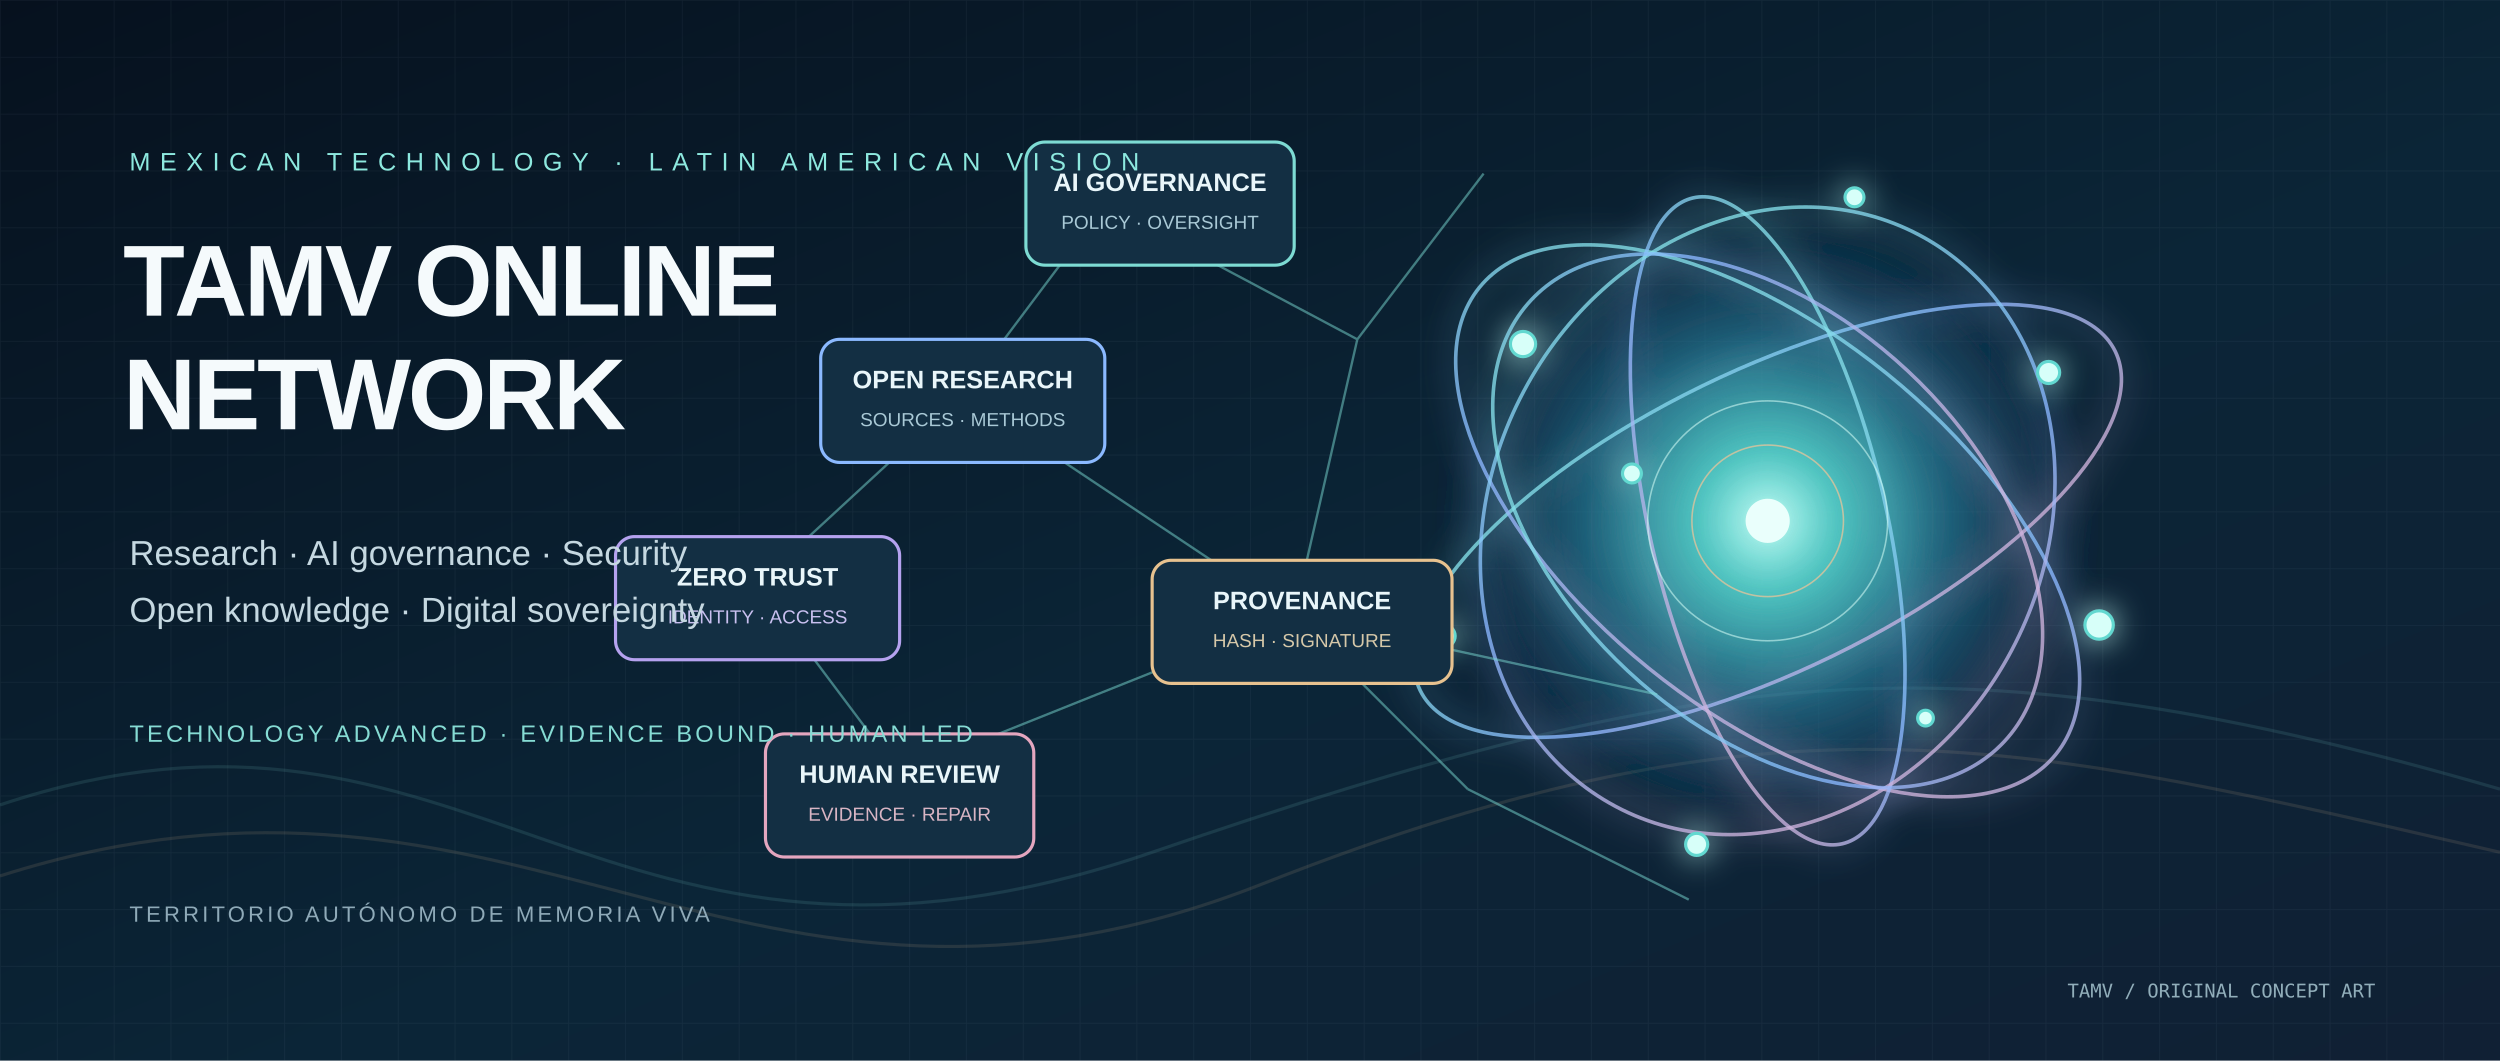
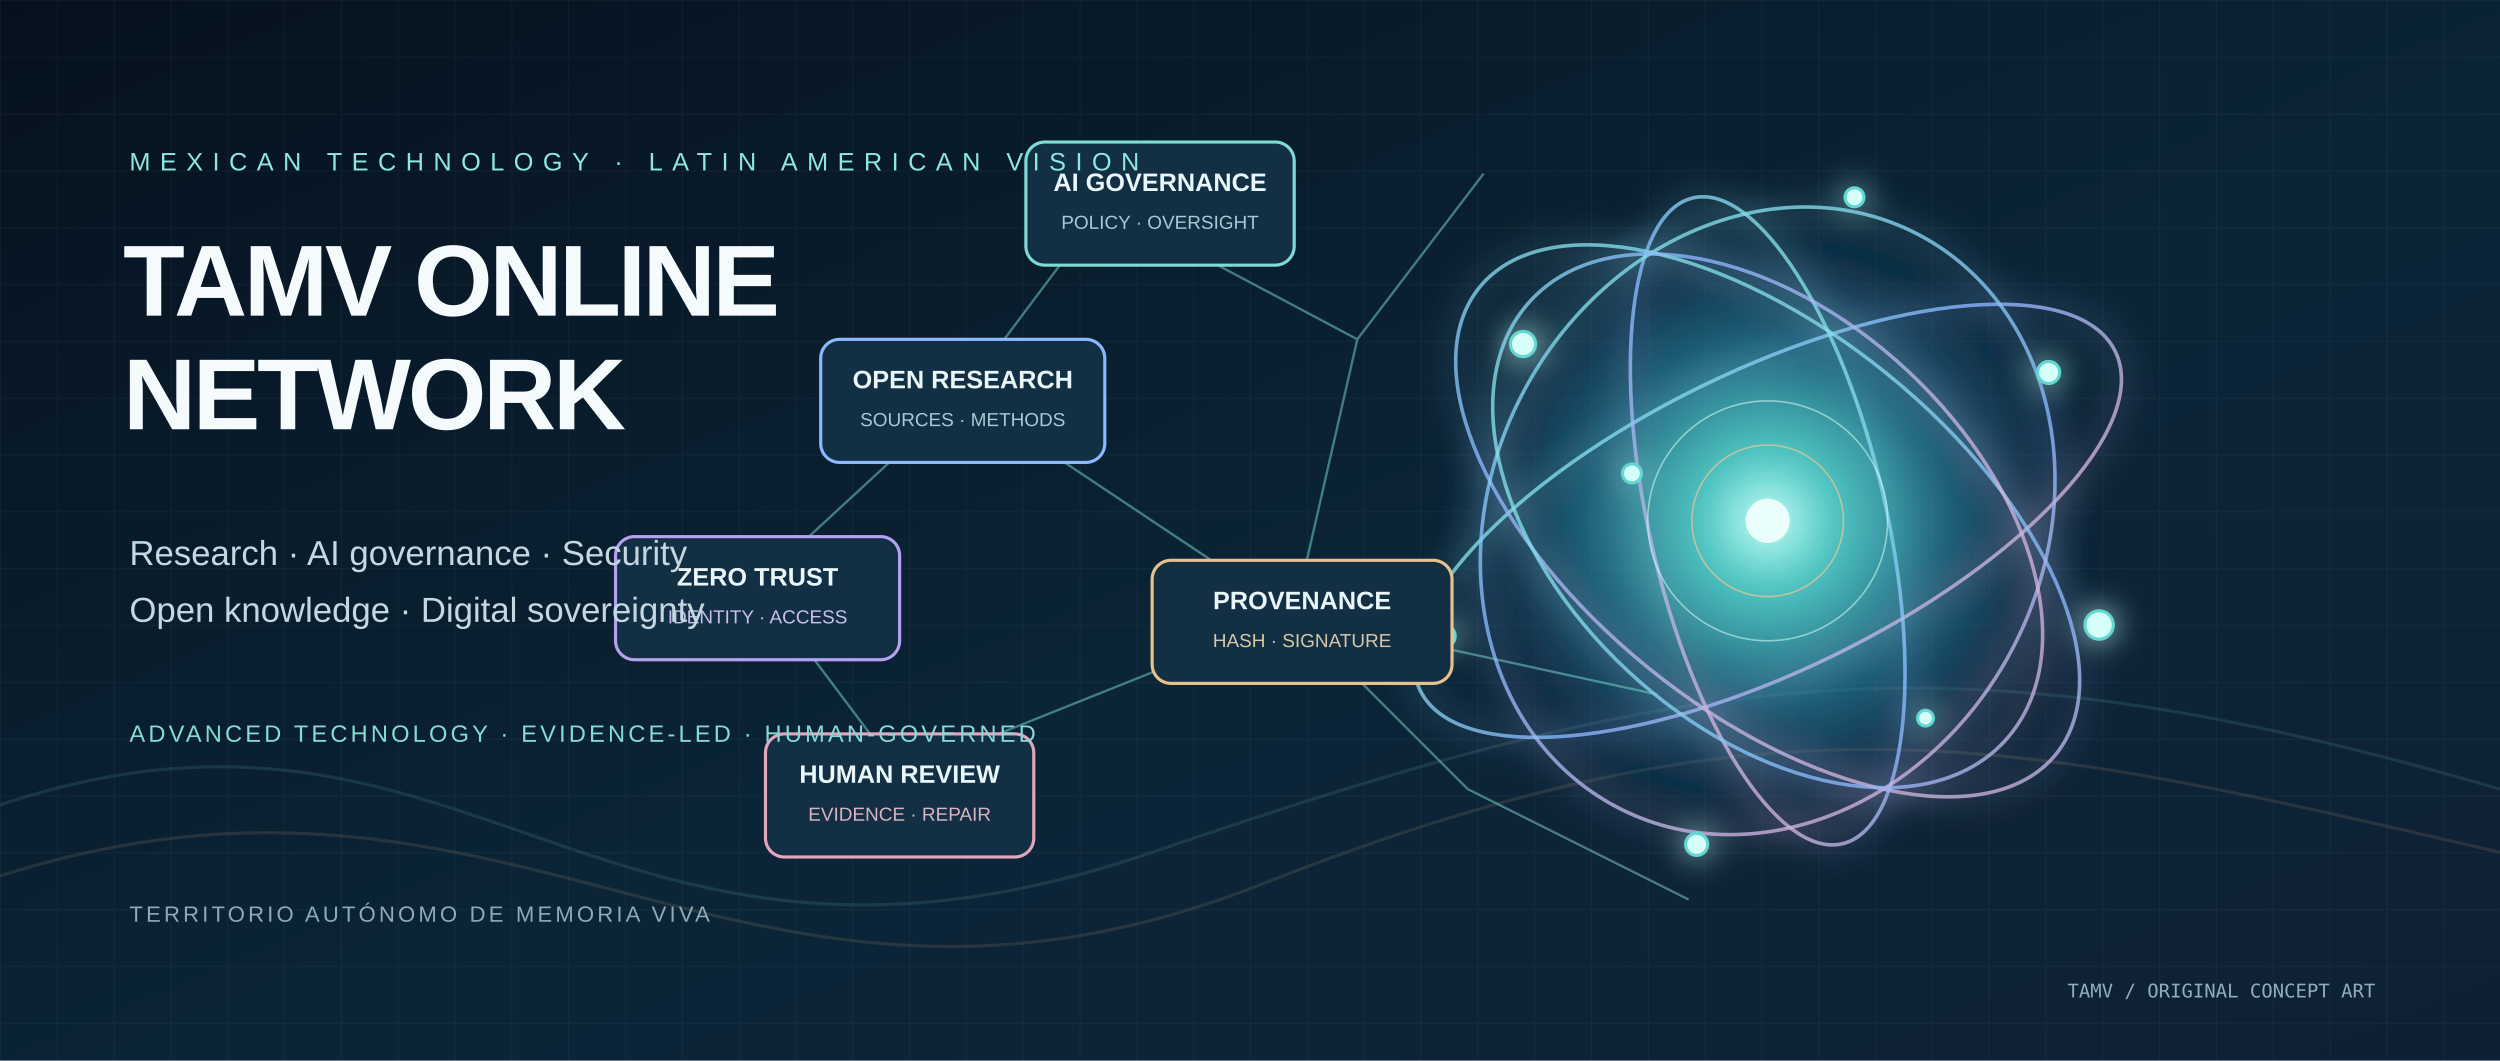
<svg xmlns="http://www.w3.org/2000/svg" viewBox="0 0 1584 672" role="img" aria-labelledby="title desc">
  <defs>
    <linearGradient id="bg" x2="1" y2="1">
      <stop stop-color="#06111e" />
      <stop offset=".56" stop-color="#0b2537" />
      <stop offset="1" stop-color="#102034" />
    </linearGradient>
    <radialGradient id="sphere">
      <stop stop-color="#b9fbf2" stop-opacity=".95" />
      <stop offset=".22" stop-color="#4fcac6" stop-opacity=".78" />
      <stop offset=".58" stop-color="#287c9b" stop-opacity=".38" />
      <stop offset="1" stop-color="#173b64" stop-opacity=".02" />
    </radialGradient>
    <linearGradient id="line" x2="1" y2="1">
      <stop stop-color="#82f0df" />
      <stop offset=".5" stop-color="#8ab7ff" />
      <stop offset="1" stop-color="#edb2ce" />
    </linearGradient>
    <pattern id="grid" width="36" height="36" patternUnits="userSpaceOnUse">
      <path d="M36 0H0V36" fill="none" stroke="#b9e8ed" stroke-opacity=".055" />
    </pattern>
    <filter id="glow">
      <feGaussianBlur stdDeviation="10" result="b" />
      <feMerge>
        <feMergeNode in="b" />
        <feMergeNode in="SourceGraphic" />
      </feMerge>
    </filter>
  </defs>
  <rect width="1584" height="672" fill="url(#bg)" />
  <rect width="1584" height="672" fill="url(#grid)" />
  <path d="M0 510C300 410 380 660 730 540S1240 400 1584 500" fill="none" stroke="#8ce3dc" stroke-opacity=".12" stroke-width="2" />
  <path d="M0 555C330 450 470 690 800 560S1280 470 1584 540" fill="none" stroke="#e9c394" stroke-opacity=".12" stroke-width="2" />
  <g transform="translate(1120 330)" filter="url(#glow)">
    <circle r="205" fill="url(#sphere)" />
    <g fill="none" stroke="url(#line)" stroke-width="2.3" stroke-opacity=".78">
      <ellipse rx="245" ry="95" transform="rotate(-26)" />
      <ellipse rx="235" ry="120" transform="rotate(39)" />
      <ellipse rx="210" ry="75" transform="rotate(77)" />
      <ellipse rx="175" ry="205" transform="rotate(28)" />
      <ellipse rx="130" ry="205" transform="rotate(-47)" />
    </g>
    <g fill="#d7fff9" stroke="#62d8d0" stroke-width="2">
      <circle cx="-155" cy="-112" r="8" />
      <circle cx="178" cy="-94" r="7" />
      <circle cx="210" cy="66" r="9" />
      <circle cx="-205" cy="73" r="7" />
      <circle cx="55" cy="-205" r="6" />
      <circle cx="-45" cy="205" r="7" />
      <circle cx="100" cy="125" r="5" />
      <circle cx="-86" cy="-30" r="6" />
    </g>
    <circle r="76" fill="none" stroke="#d3fff7" stroke-opacity=".55" />
    <circle r="48" fill="none" stroke="#e6c39a" stroke-opacity=".75" />
    <circle r="14" fill="#eafffc" />
  </g>
  <g fill="none" stroke="#7adbd2" stroke-opacity=".5" stroke-width="1.5">
    <path d="M700 130L860 215L940 110M700 130L610 250L820 390L930 500M860 215L820 390L1050 440M610 250L480 370L570 490L820 390M930 500L1070 570" />
  </g>
  <g fill="#132f43" stroke-width="2">
    <rect x="650" y="90" width="170" height="78" rx="12" stroke="#7ddbd3" />
    <rect x="520" y="215" width="180" height="78" rx="12" stroke="#8bb9ff" />
    <rect x="730" y="355" width="190" height="78" rx="12" stroke="#e7c28f" />
    <rect x="390" y="340" width="180" height="78" rx="12" stroke="#b5a2ef" />
    <rect x="485" y="465" width="170" height="78" rx="12" stroke="#e4a6bf" />
  </g>
  <g font-family="Arial,sans-serif" text-anchor="middle" fill="#e9f6fa">
    <text x="735" y="121" font-size="16" font-weight="700">AI GOVERNANCE</text>
    <text x="735" y="145" font-size="12" fill="#a9c9d6">POLICY · OVERSIGHT</text>
    <text x="610" y="246" font-size="16" font-weight="700">OPEN RESEARCH</text>
    <text x="610" y="270" font-size="12" fill="#a9c9d6">SOURCES · METHODS</text>
    <text x="825" y="386" font-size="16" font-weight="700">PROVENANCE</text>
    <text x="825" y="410" font-size="12" fill="#d6c8a9">HASH · SIGNATURE</text>
    <text x="480" y="371" font-size="16" font-weight="700">ZERO TRUST</text>
    <text x="480" y="395" font-size="12" fill="#c9c0f0">IDENTITY · ACCESS</text>
    <text x="570" y="496" font-size="16" font-weight="700">HUMAN REVIEW</text>
    <text x="570" y="520" font-size="12" fill="#d9b5c4">EVIDENCE · REPAIR</text>
  </g>
  <g font-family="Arial,sans-serif">
    <text x="82" y="108" fill="#8de9df" font-size="16" letter-spacing="6">MEXICAN TECHNOLOGY · LATIN AMERICAN VISION</text>
    <text x="78" y="200" fill="#f5fafc" font-size="64" font-weight="700" letter-spacing="-2">TAMV ONLINE</text>
    <text x="78" y="272" fill="#f5fafc" font-size="64" font-weight="700" letter-spacing="-2">NETWORK</text>
    <path d="M82 308H520" stroke="url(#line)" stroke-width="3" />
    <text x="82" y="358" fill="#c5d8e1" font-size="22">Research · AI governance · Security</text>
    <text x="82" y="394" fill="#c5d8e1" font-size="22">Open knowledge · Digital sovereignty</text>
-     <text x="82" y="470" fill="#86dcd4" font-size="15" letter-spacing="2">TECHNOLOGY ADVANCED · EVIDENCE BOUND · HUMAN LED</text>
+     <text x="82" y="470" fill="#86dcd4" font-size="15" letter-spacing="2">ADVANCED TECHNOLOGY · EVIDENCE-LED · HUMAN-GOVERNED</text>
    <text x="82" y="584" fill="#8faab8" font-size="14" letter-spacing="2">TERRITORIO AUTÓNOMO DE MEMORIA VIVA</text>
  </g>
  <text x="1505" y="632" fill="#91aeba" font-family="monospace" font-size="12" text-anchor="end">TAMV / ORIGINAL CONCEPT ART</text>
</svg>
